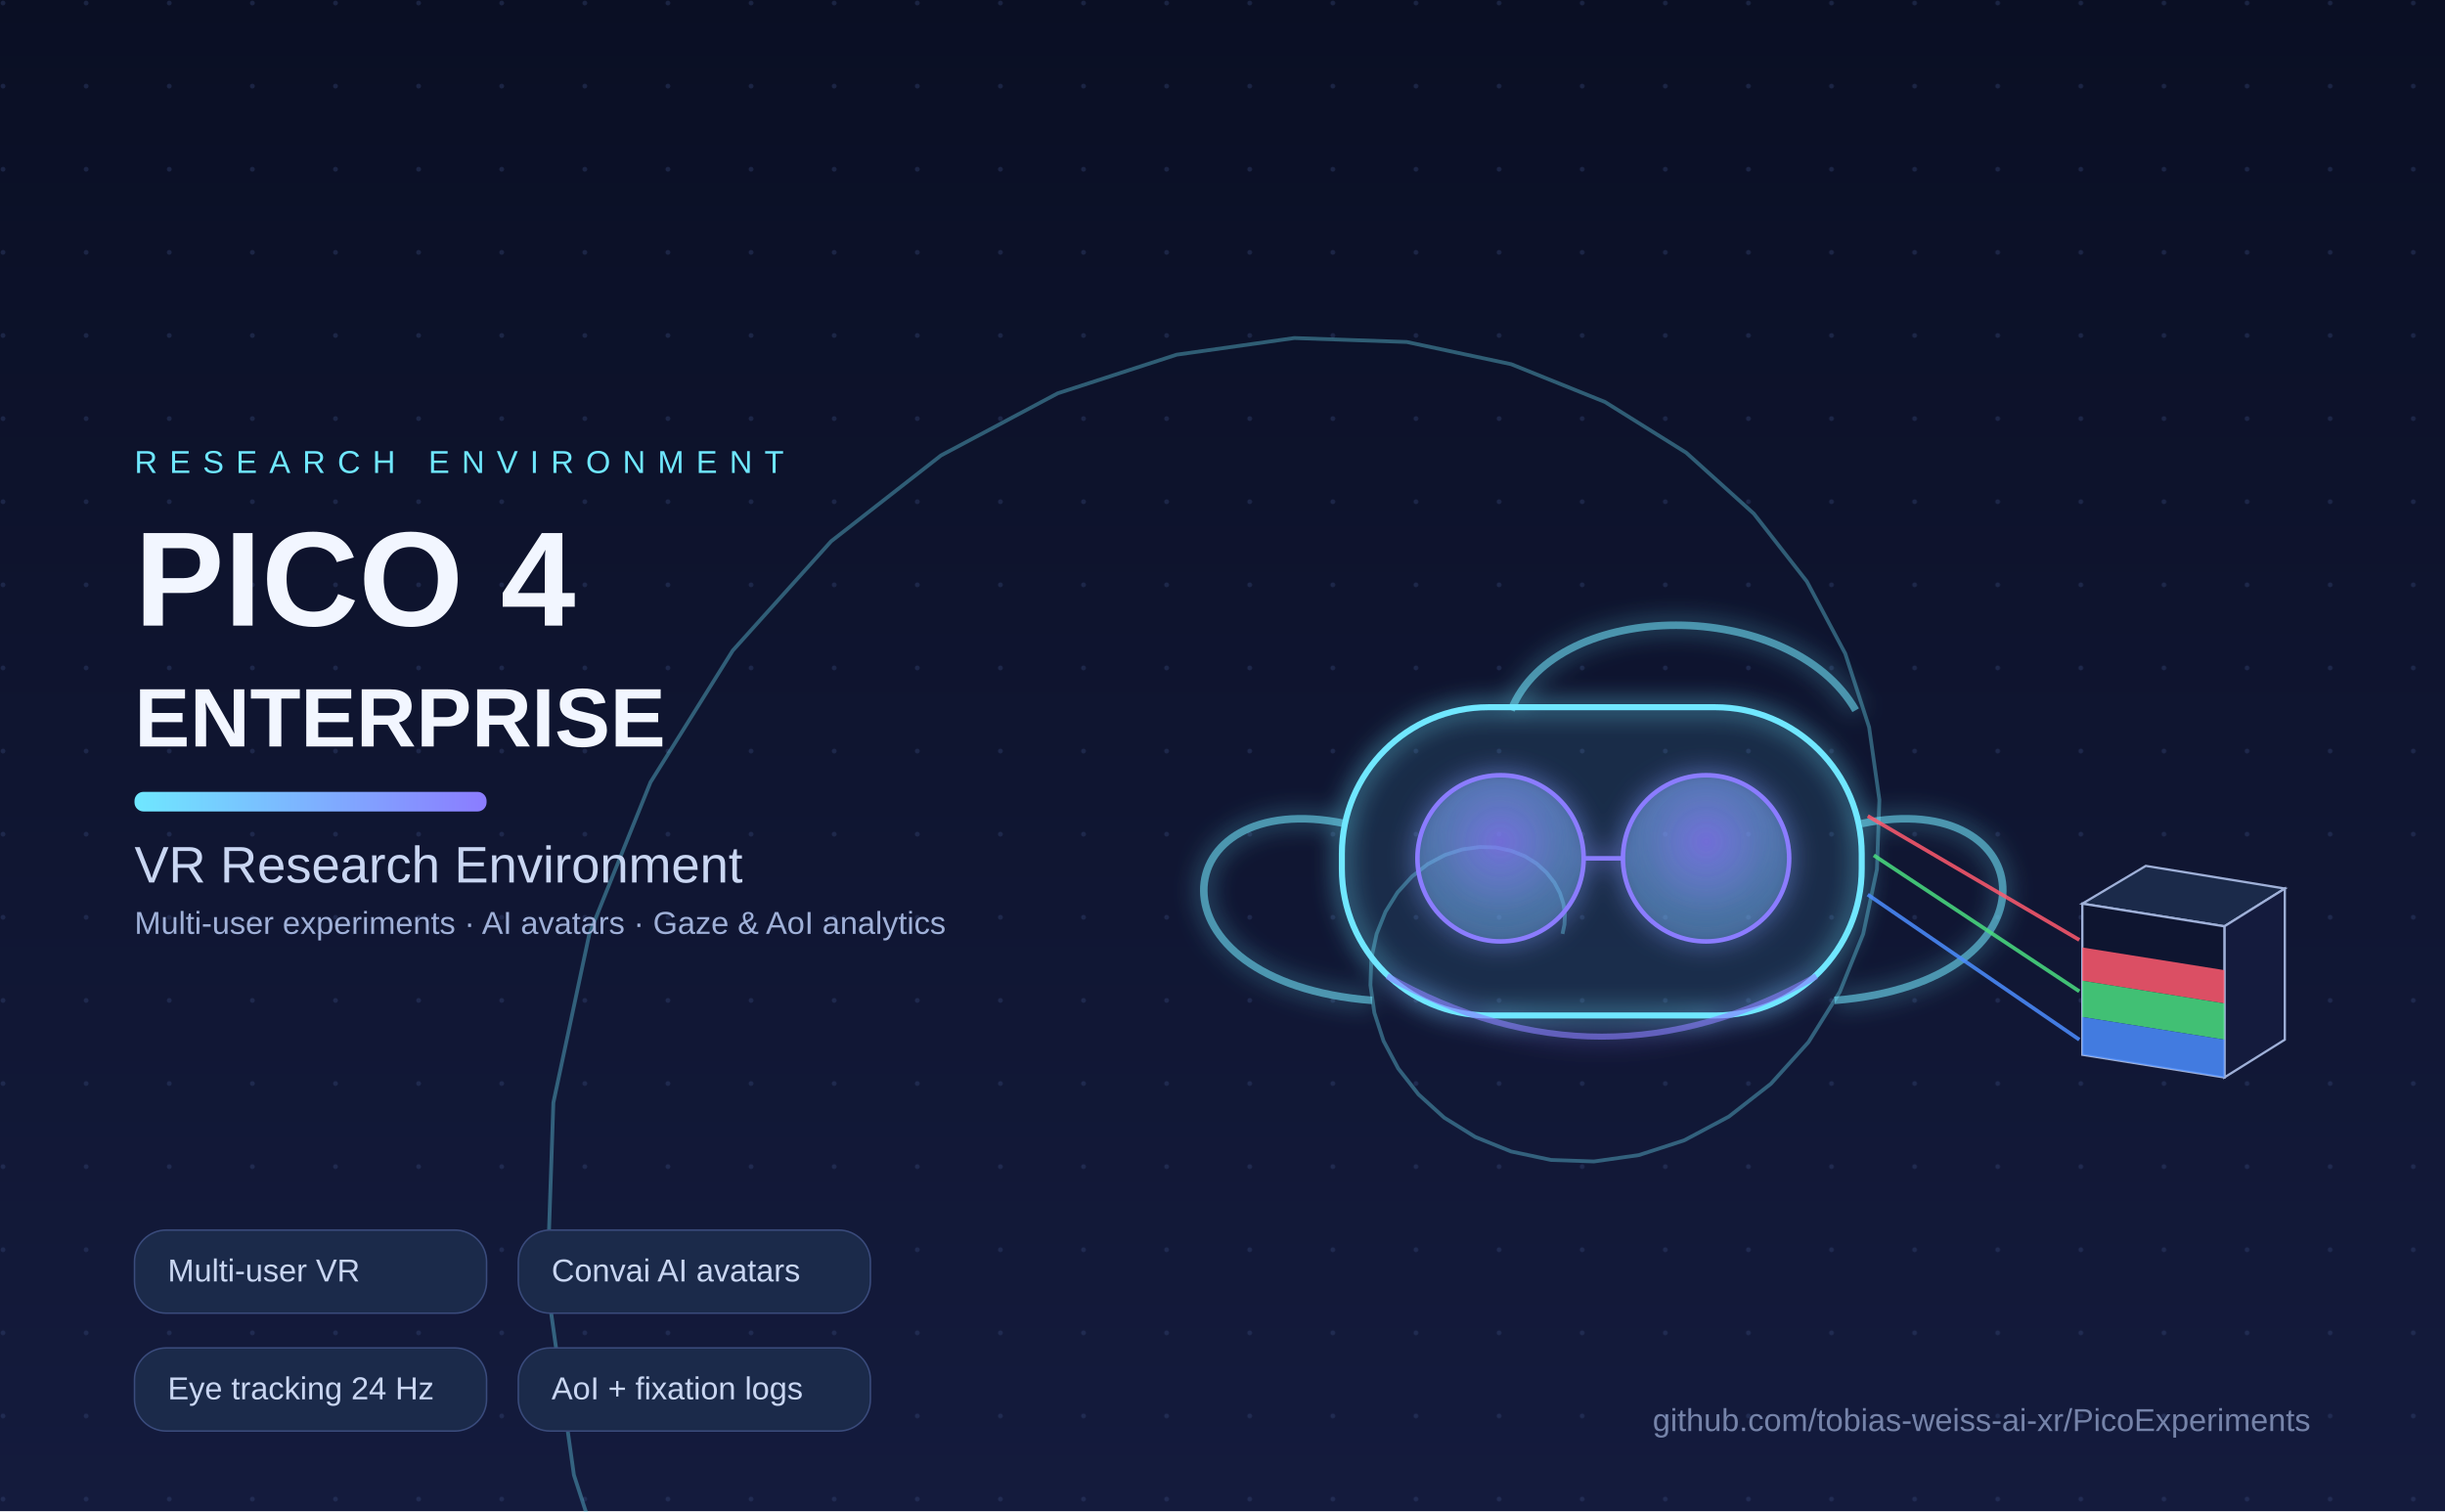
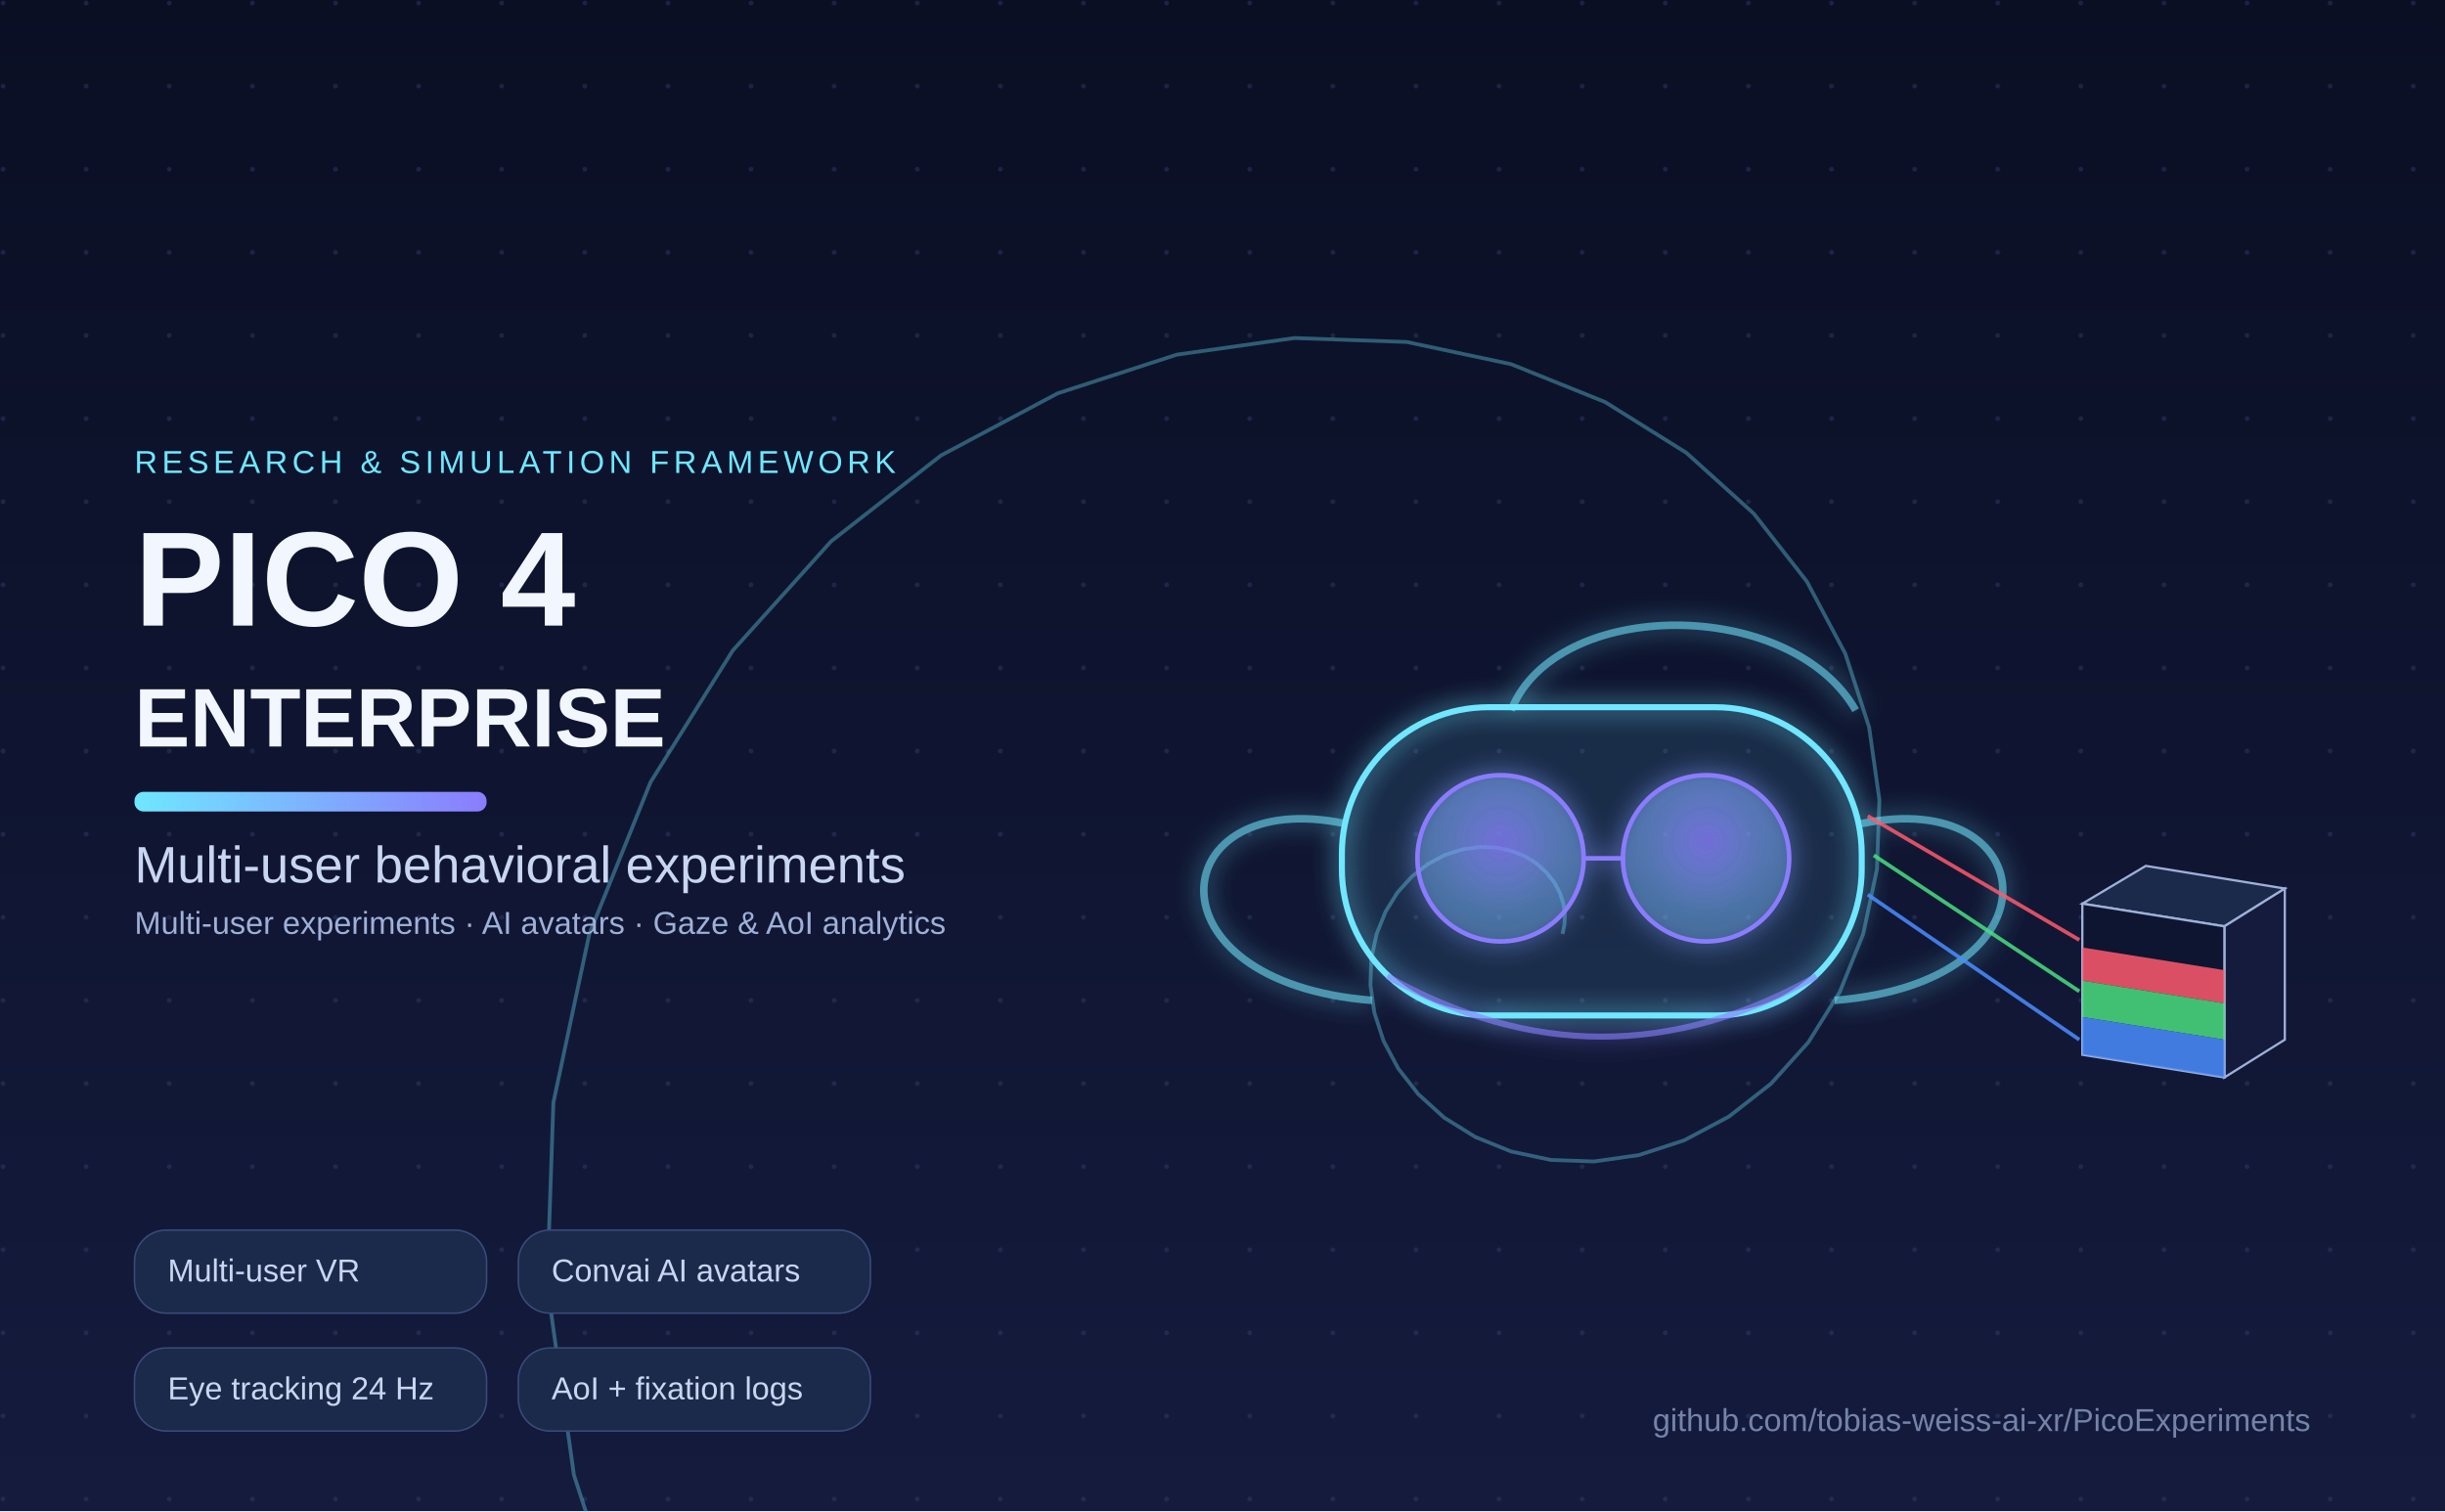
<svg xmlns="http://www.w3.org/2000/svg" width="1618" height="1000" viewBox="0 0 1618 1000" font-family="Arial, Helvetica, sans-serif">
  <defs>
    <linearGradient id="bg" x1="0" y1="0" x2="0" y2="1">
      <stop offset="0" stop-color="#0A0F24" />
      <stop offset="1" stop-color="#141B3D" />
    </linearGradient>
    <linearGradient id="accent" x1="0" y1="0" x2="1" y2="0">
      <stop offset="0" stop-color="#6FE7FF" />
      <stop offset="1" stop-color="#8B7CFF" />
    </linearGradient>
    <radialGradient id="lens" cx="0.5" cy="0.4" r="0.8">
      <stop offset="0" stop-color="#8B7CFF" stop-opacity="0.55" />
      <stop offset="1" stop-color="#6FE7FF" stop-opacity="0.08" />
    </radialGradient>
    <pattern id="dots" width="55" height="55" patternUnits="userSpaceOnUse">
      <circle cx="2" cy="2" r="1.6" fill="#3A4B7C" fill-opacity="0.35" />
    </pattern>
    <filter id="glow" x="-40%" y="-40%" width="180%" height="180%">
      <feGaussianBlur stdDeviation="8" result="b" />
      <feMerge>
        <feMergeNode in="b" />
        <feMergeNode in="SourceGraphic" />
      </feMerge>
    </filter>
  </defs>
  <rect width="1618" height="1000" fill="url(#bg)" />
  <rect width="1618" height="1000" fill="url(#dots)" />
  <path d="M 1034.0,618.0 L 1035.3,611.8 L 1035.6,605.1 L 1034.6,598.0 L 1032.3,590.9 L 1028.6,584.0 L 1023.4,577.4 L 1016.9,571.5 L 1009.1,566.6 L 1000.0,563.0 L 989.9,560.8 L 979.1,560.5 L 967.7,562.1 L 956.2,565.8 L 944.9,571.8 L 934.3,580.1 L 924.8,590.6 L 916.9,603.3 L 911.0,618.0 L 907.5,634.3 L 906.9,651.9 L 909.5,670.2 L 915.6,688.9 L 925.3,707.1 L 938.7,724.2 L 955.7,739.6 L 976.3,752.4 L 1000.0,762.0 L 1026.4,767.6 L 1054.8,768.6 L 1084.5,764.4 L 1114.6,754.6 L 1144.1,738.9 L 1171.9,717.2 L 1196.8,689.6 L 1217.5,656.4 L 1233.0,618.0 L 1242.1,575.3 L 1243.7,529.3 L 1236.9,481.2 L 1221.1,432.5 L 1195.7,384.8 L 1160.6,339.9 L 1115.9,299.6 L 1062.1,266.0 L 1000.0,241.0 L 930.9,226.3 L 856.5,223.7 L 778.7,234.7 L 699.9,260.3 L 622.7,301.4 L 550.0,358.2 L 484.9,430.5 L 430.5,517.6 L 390.0,618.0 L 366.2,729.7 L 362.1,850.2 L 379.8,976.1 L 421.3,1103.6 L 487.7,1228.5 L 579.6,1346.1 L 696.7,1451.4 L 837.5,1539.4 L 1000.0,1605.0 L 1180.8,1643.4 L 1375.7,1650.2 L 1579.4,1621.5 L 1785.7,1554.4 L 1987.8,1446.9 L 2178.1,1298.2 L 2348.5,1108.8 L 2490.9,880.9 L 2597.0,618.0 L 2659.1,325.5 L 2670.1,10.1 L 2623.7,-319.4 L 2515.1,-653.3 L 2341.1,-980.3 L 2100.5,-1288.1 L 1794.1,-1563.9 L 1425.3,-1794.2 L 1000.0,-1966.0 L 526.7,-2066.5 L 16.5,-2084.2 L -516.8,-2009.1 L -1057.0,-1833.4 L -1586.1,-1552.0 L -2084.1,-1162.6 L -2530.3,-666.9 L -2903.0,-70.2 L -3180.8,618.0 L -3343.5,1383.9 L -3372.1,2209.3 L -3250.6,3072.1 L -2966.4,3946.2 L -2511.0,4802.2 L -1881.1,5608.2 L -1079.0,6330.0 L -113.5,6933.0 L 1000.0,7382.6 L 2239.2,7645.7 L 3574.7,7692.0 L 4970.7,7495.5 L 6385.0,7035.6 L 7770.1,6298.8 L 9074.1,5279.6 L 10242.0,3981.8 L 11217.7,2419.7 L 11945.1,618.0" fill="none" stroke="#6FE7FF" stroke-opacity="0.35" stroke-width="2.5" />
  <g filter="url(#glow)">
    <path d="M 1000 470 C 1030 395 1185 395 1228 470" fill="none" stroke="#6FE7FF" stroke-opacity="0.55" stroke-width="5" />
    <path d="M 890 545 C 770 520 755 650 908 662" fill="none" stroke="#6FE7FF" stroke-opacity="0.55" stroke-width="5" />
    <path d="M 1232 545 C 1352 520 1367 650 1214 662" fill="none" stroke="#6FE7FF" stroke-opacity="0.55" stroke-width="5" />
    <rect x="888" y="468" width="344" height="204" rx="97" fill="#6FE7FF" fill-opacity="0.06" stroke="#6FE7FF" stroke-width="4" />
    <path d="M 918 646 Q 1060 726 1202 646" fill="none" stroke="#8B7CFF" stroke-opacity="0.6" stroke-width="4" />
    <circle cx="993" cy="568" r="55" fill="url(#lens)" stroke="#8B7CFF" stroke-width="3" />
    <circle cx="1129" cy="568" r="55" fill="url(#lens)" stroke="#8B7CFF" stroke-width="3" />
    <line x1="1048" y1="568" x2="1074" y2="568" stroke="#8B7CFF" stroke-width="3" />
  </g>
  <g stroke-width="2.5" fill="none">
    <line x1="1236" y1="540" x2="1376" y2="622" stroke="#FF5A6E" stroke-opacity="0.85" />
    <line x1="1240" y1="566" x2="1376" y2="656" stroke="#4ADE80" stroke-opacity="0.85" />
    <line x1="1236" y1="592" x2="1376" y2="688" stroke="#4C8DFF" stroke-opacity="0.85" />
  </g>
  <g>
    <polygon points="1378,598 1420,573 1512,588 1472,613" fill="#1B2A4A" stroke="#9FB0D8" stroke-width="1.5" />
    <polygon points="1472,613 1512,588 1512,688 1472,713" fill="#141B3D" stroke="#9FB0D8" stroke-width="1.5" />
    <polygon points="1378,598 1472,613 1472,713 1378,698" fill="#0E1530" stroke="#9FB0D8" stroke-width="1.5" />
    <polygon points="1378,627 1472,642 1472,664 1378,649" fill="#FF5A6E" fill-opacity="0.85" />
    <polygon points="1378,649 1472,664 1472,688 1378,673" fill="#4ADE80" fill-opacity="0.85" />
    <polygon points="1378,673 1472,688 1472,713 1378,698" fill="#4C8DFF" fill-opacity="0.85" />
  </g>
-   <text x="89" y="313" font-size="21" letter-spacing="8" fill="#6FE7FF">RESEARCH ENVIRONMENT</text>
+   <text x="89" y="313" font-size="21" letter-spacing="3" fill="#6FE7FF">RESEARCH &amp; SIMULATION FRAMEWORK</text>
  <text x="89" y="414" font-size="89" font-weight="bold" fill="#F2F6FF">PICO 4</text>
  <text x="89" y="494" font-size="55" font-weight="bold" fill="#F2F6FF">ENTERPRISE</text>
  <rect x="89" y="524" width="233" height="13" rx="6" fill="url(#accent)" />
-   <text x="89" y="584" font-size="34" fill="#C9D6F2">VR Research Environment</text>
+   <text x="89" y="584" font-size="34" fill="#C9D6F2">Multi-user behavioral experiments</text>
  <text x="89" y="618" font-size="21" fill="#9FB0D8">Multi-user experiments · AI avatars · Gaze &amp; AoI analytics</text>
  <g font-size="21" fill="#C9D6F2">
    <rect x="89" y="814" width="233" height="55" rx="21" fill="#1B2A4A" stroke="#3A4B7C" />
    <text x="111" y="848">Multi-user VR</text>
    <rect x="343" y="814" width="233" height="55" rx="21" fill="#1B2A4A" stroke="#3A4B7C" />
    <text x="365" y="848">Convai AI avatars</text>
    <rect x="89" y="892" width="233" height="55" rx="21" fill="#1B2A4A" stroke="#3A4B7C" />
    <text x="111" y="926">Eye tracking 24 Hz</text>
    <rect x="343" y="892" width="233" height="55" rx="21" fill="#1B2A4A" stroke="#3A4B7C" />
    <text x="365" y="926">AoI + fixation logs</text>
  </g>
  <text x="1529" y="947" font-size="21" fill="#9FB0D8" fill-opacity="0.7" text-anchor="end">github.com/tobias-weiss-ai-xr/PicoExperiments</text>
</svg>
